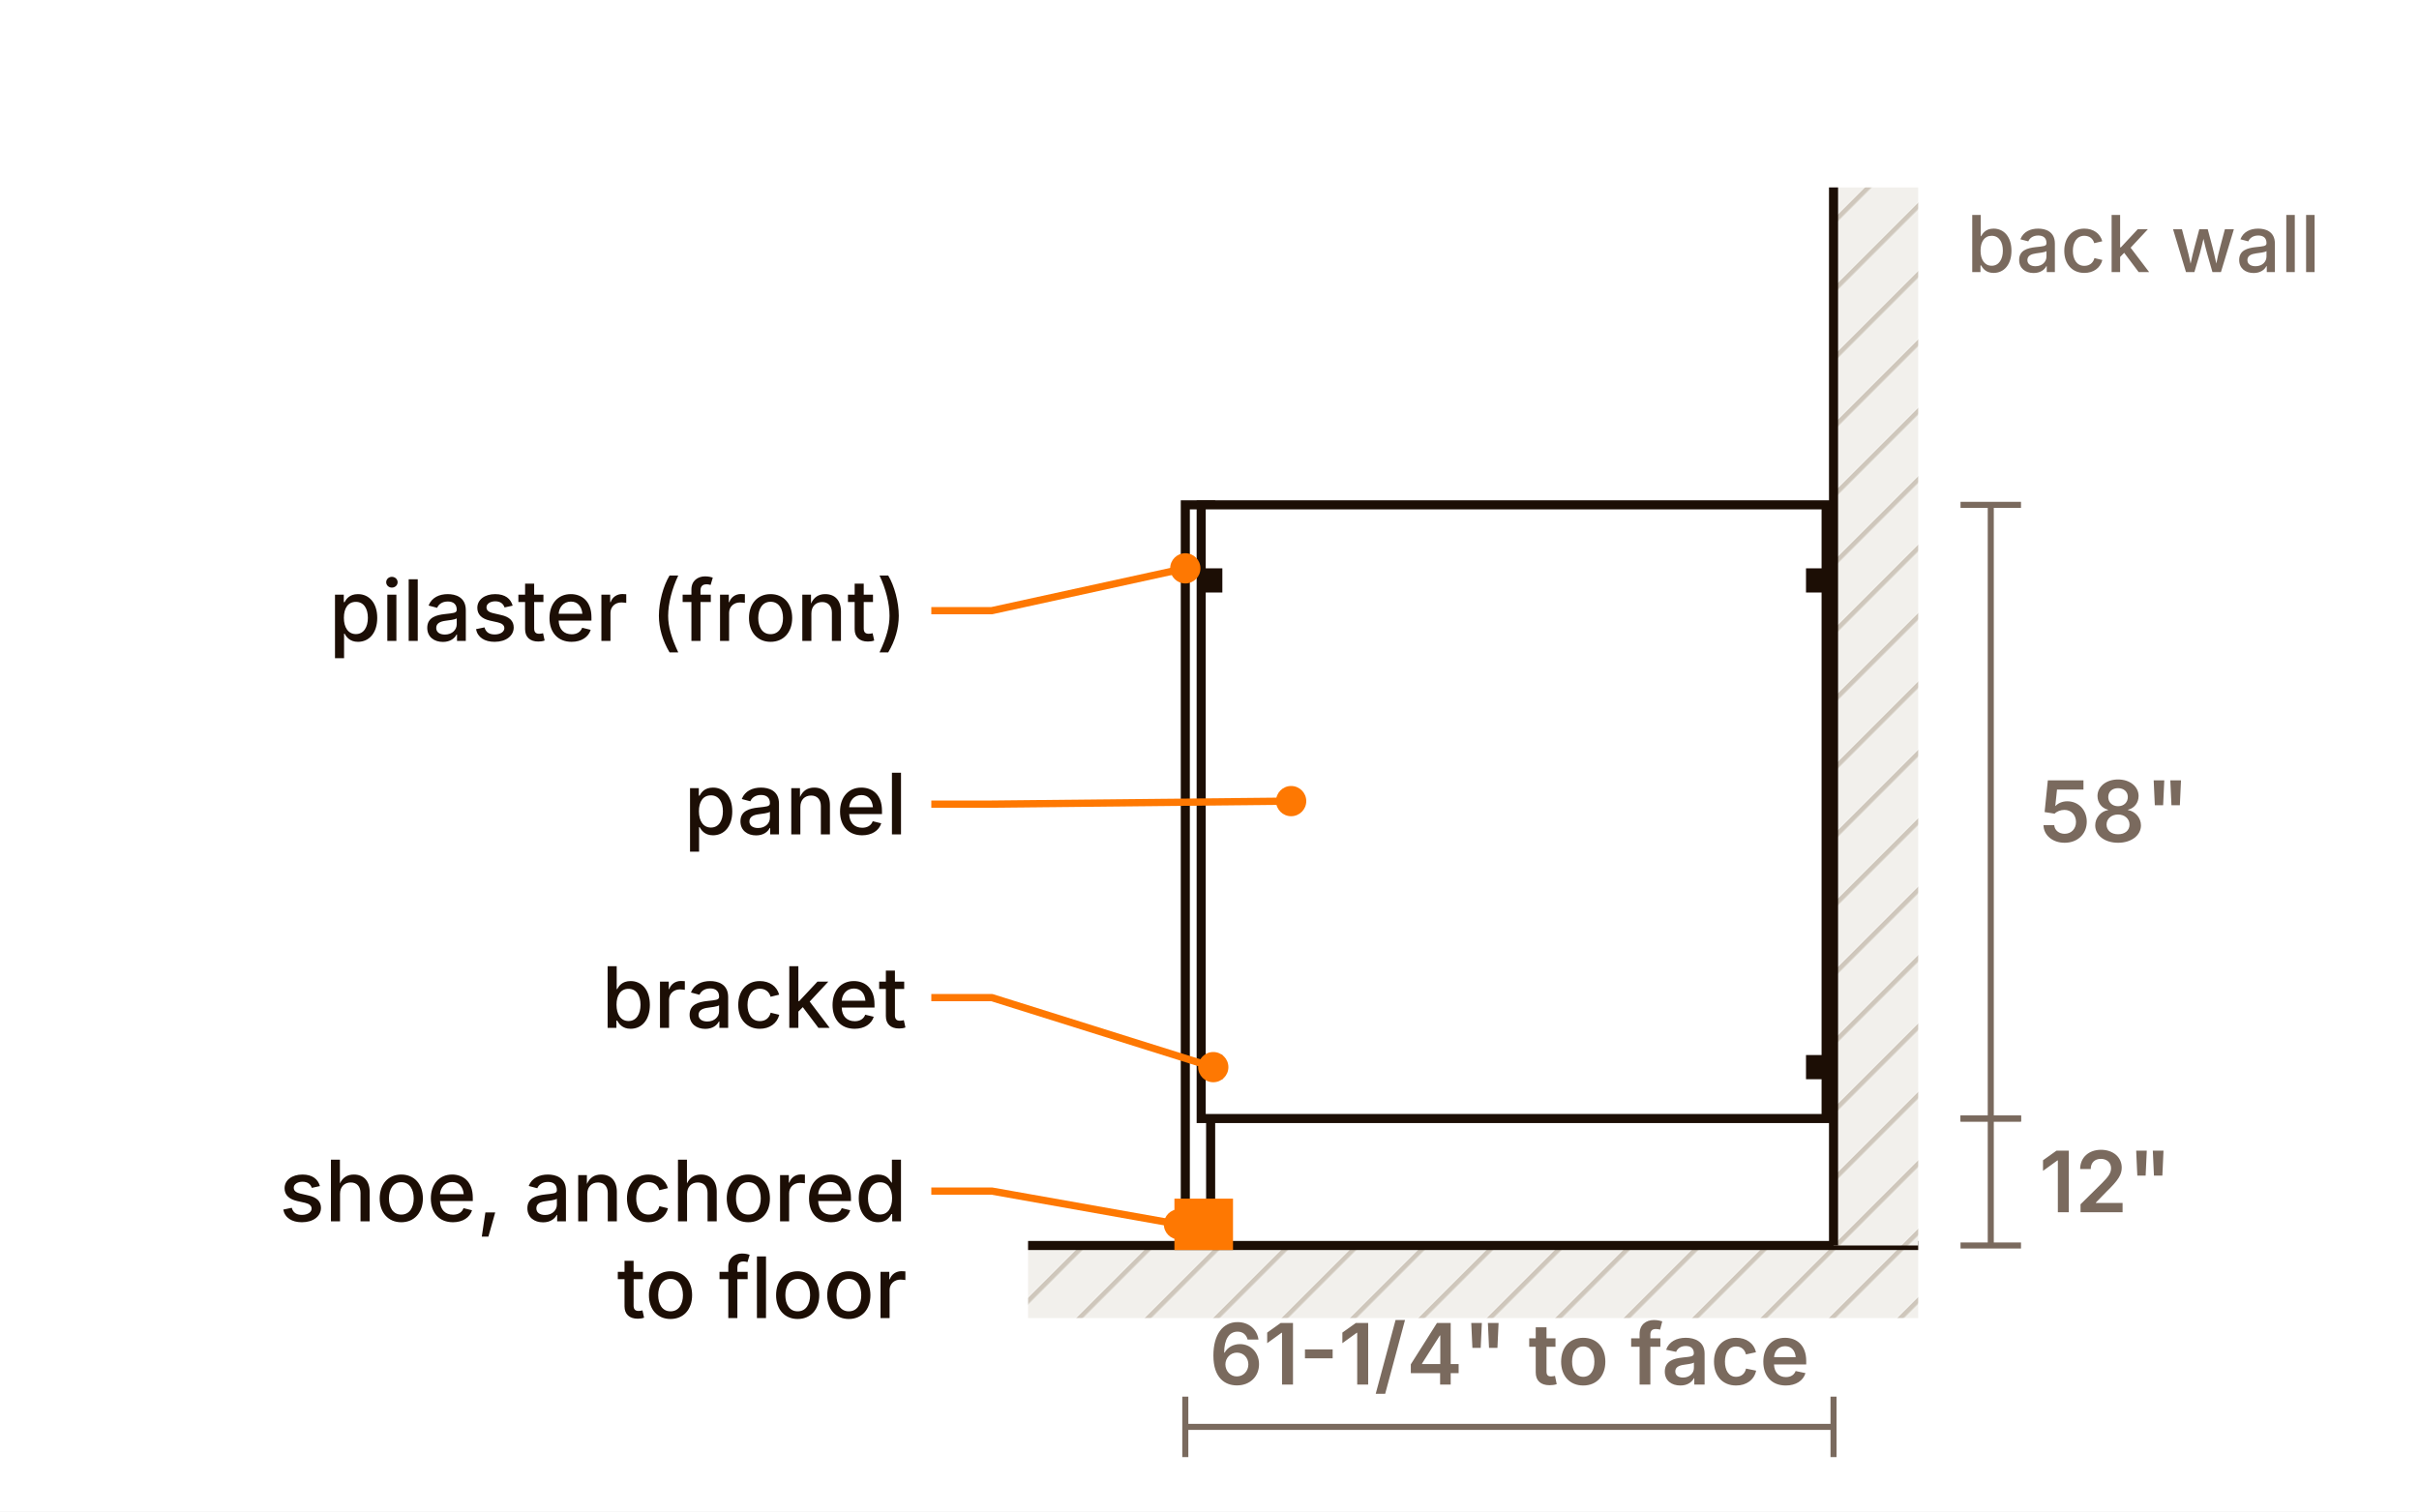
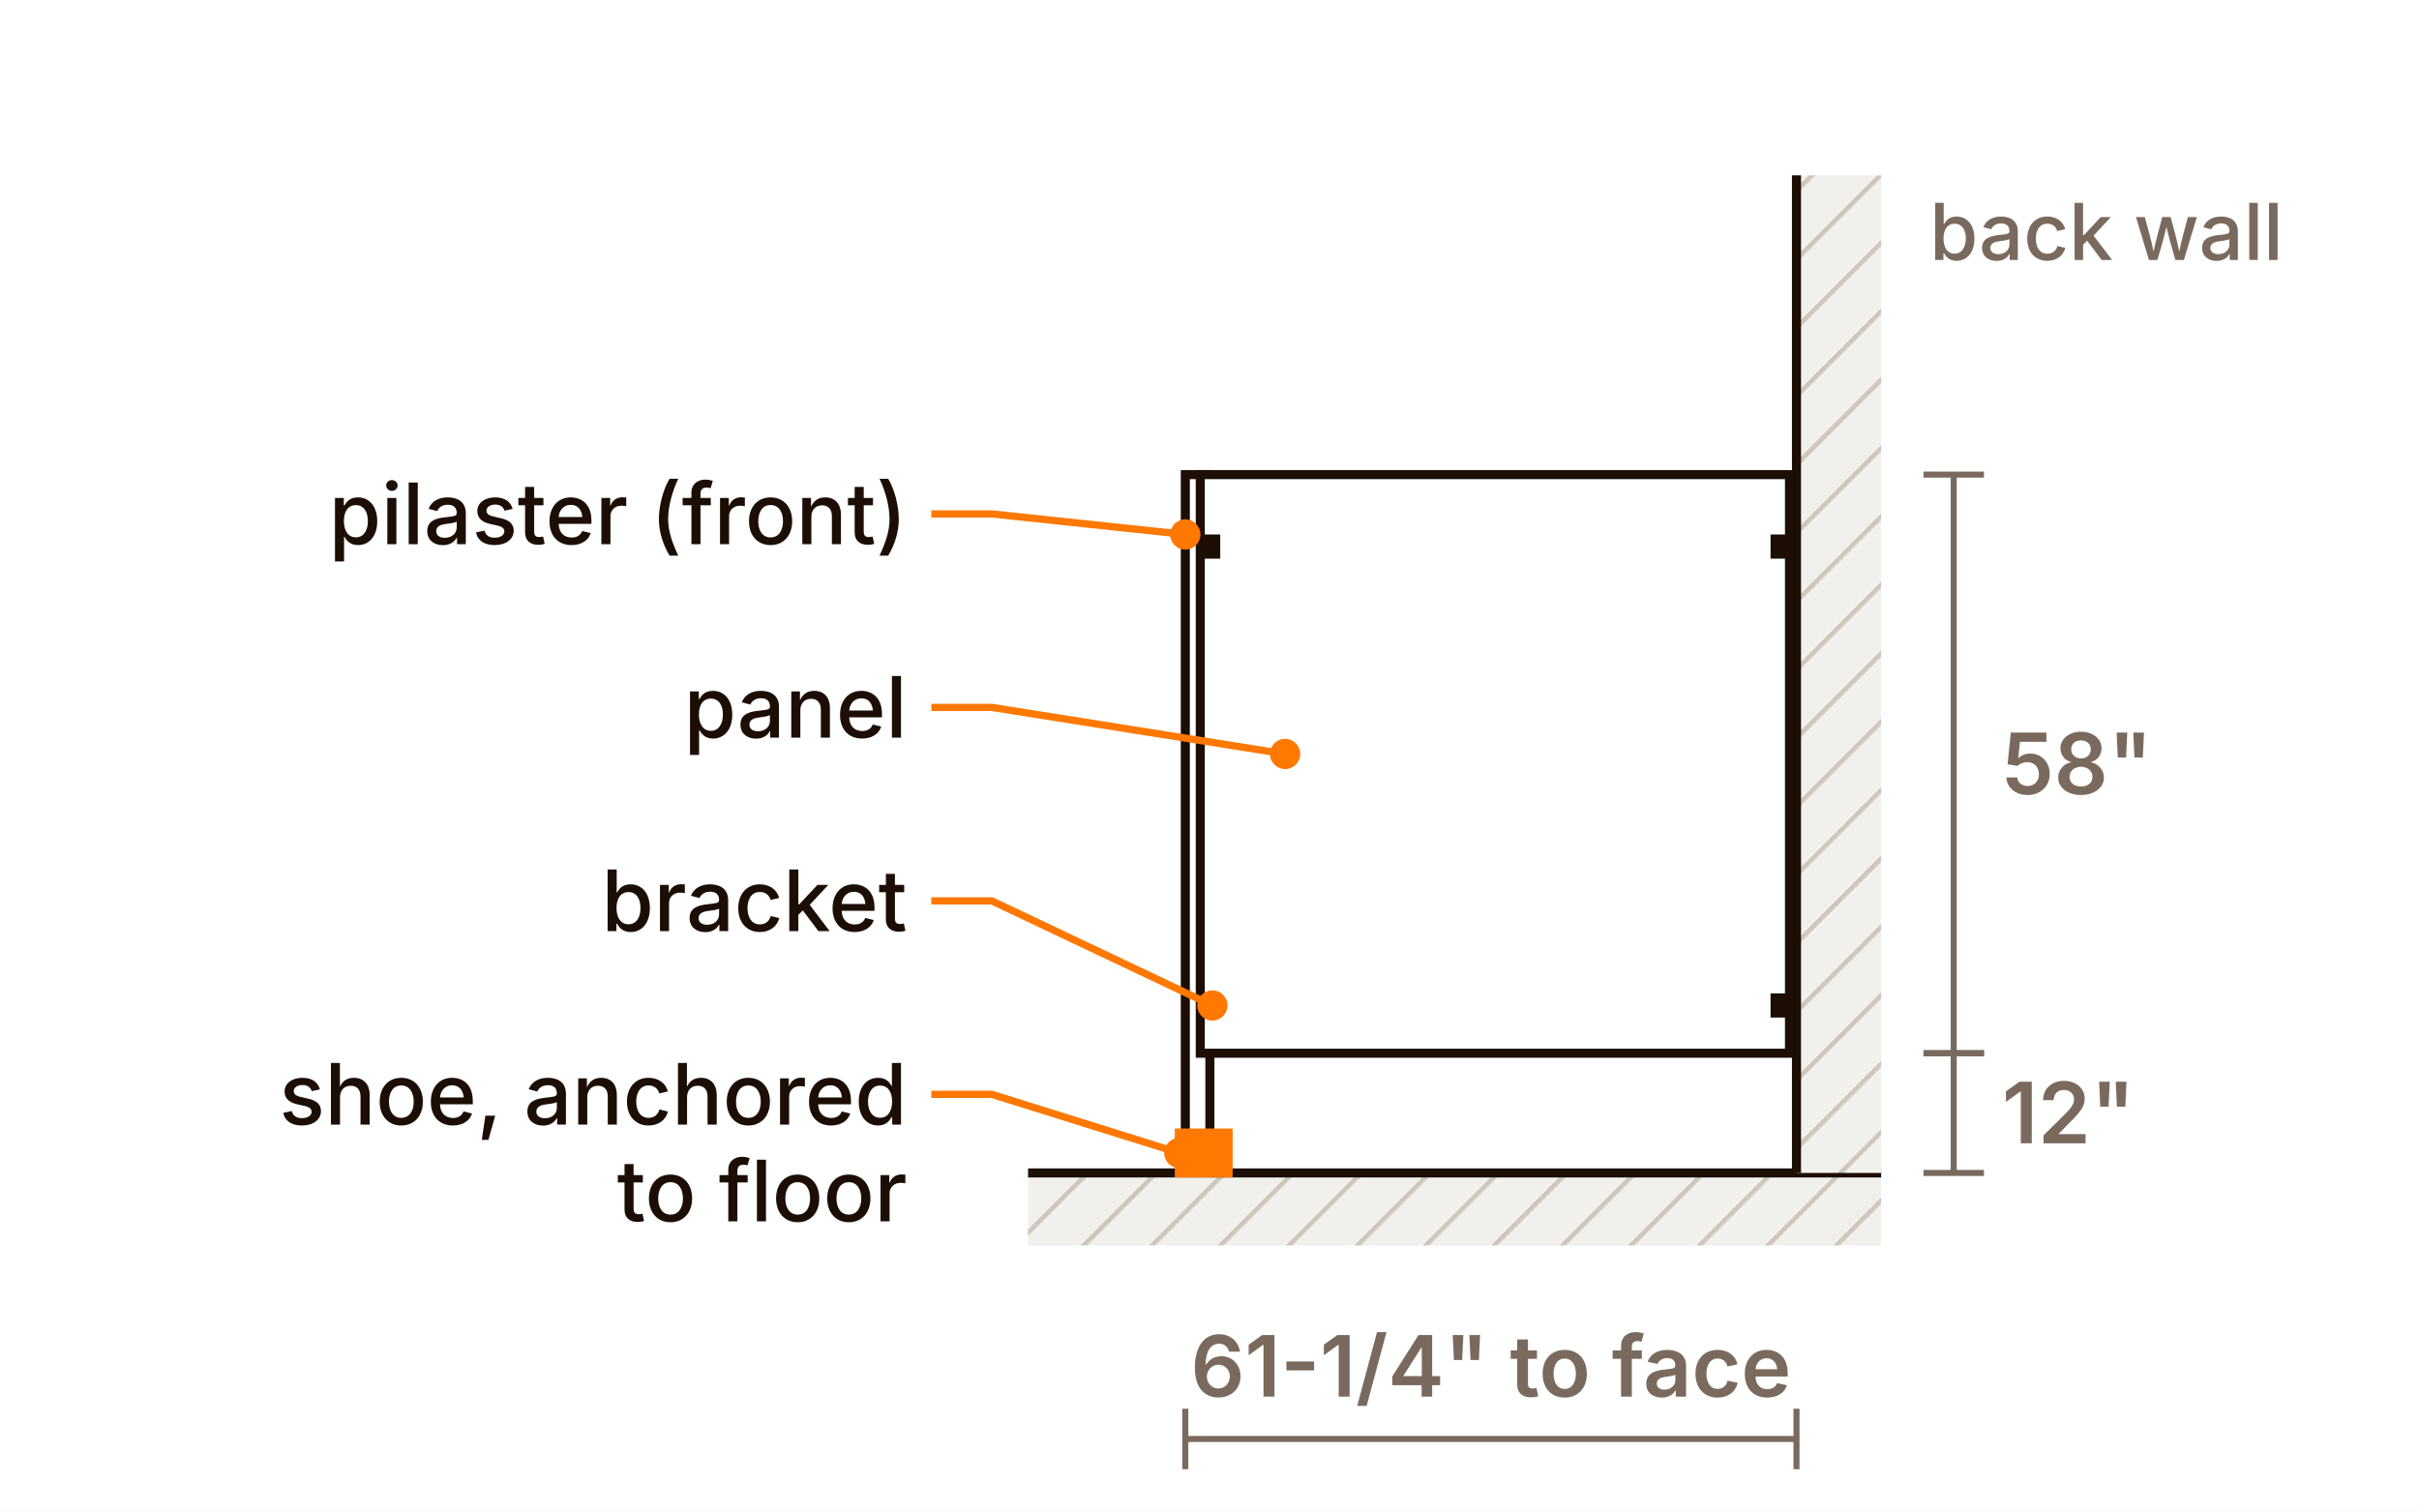
<svg xmlns="http://www.w3.org/2000/svg" viewBox="0 0 400 250" width="400" height="250" role="img" aria-labelledby="t-mounting-floor-mounted-side d-mounting-floor-mounted-side" font-family="Inter, ui-sans-serif, system-ui, sans-serif">
  <defs>
    <pattern id="hatch-mounting-floor-mounted-side" width="8" height="8" patternUnits="userSpaceOnUse" patternTransform="rotate(45)">
      <rect width="8" height="8" fill="#f2f0ec" />
      <line x1="0" y1="0" x2="0" y2="8" stroke="#cfc7bc" stroke-width="1.5" />
    </pattern>
    <marker id="tick-mounting-floor-mounted-side" viewBox="0 0 10 10" refX="5" refY="5" markerWidth="8" markerHeight="8" orient="auto">
      <path d="M2 8 L8 2" stroke="#7a6a5e" stroke-width="1.5" />
    </marker>
  </defs>
  <rect width="400" height="250" fill="#ffffff" />
-   <rect x="170" y="206" width="147.188" height="12" fill="url(#hatch-mounting-floor-mounted-side)" stroke="none" stroke-width="1.5" />
-   <line x1="170" y1="206" x2="317.188" y2="206" stroke="#1c0e05" stroke-width="1.5" />
-   <rect x="303.188" y="31" width="14" height="175" fill="url(#hatch-mounting-floor-mounted-side)" stroke="none" stroke-width="1.5" />
-   <line x1="303.188" y1="31" x2="303.188" y2="206" stroke="#1c0e05" stroke-width="1.5" />
-   <rect x="196" y="83.5" width="4.188" height="120.75" fill="#ffffff" stroke="#1c0e05" stroke-width="1.5" />
-   <rect x="198.625" y="83.5" width="103.337" height="101.5" fill="#ffffff" stroke="#1c0e05" stroke-width="1.5" />
-   <rect x="198.625" y="94" width="3.5" height="4" fill="#1c0e05" stroke="none" stroke-width="1.5" />
-   <rect x="298.637" y="94" width="3.5" height="4" fill="#1c0e05" stroke="none" stroke-width="1.5" />
-   <rect x="198.625" y="174.5" width="3.5" height="4" fill="#1c0e05" stroke="none" stroke-width="1.5" />
-   <rect x="298.637" y="174.5" width="3.5" height="4" fill="#1c0e05" stroke="none" stroke-width="1.5" />
-   <rect x="194.95" y="199" width="8.188" height="7" fill="#fe7802" stroke="#fe7802" stroke-width="1.5" />
-   <line x1="196" y1="236" x2="303.188" y2="236" stroke="#7a6a5e" stroke-width="1" />
-   <line x1="196" y1="231" x2="196" y2="241" stroke="#7a6a5e" stroke-width="1" />
-   <line x1="303.188" y1="231" x2="303.188" y2="241" stroke="#7a6a5e" stroke-width="1" />
-   <text x="249.594" y="229" font-size="14" font-weight="600" fill="#7a6a5e" text-anchor="middle">61-1/4" to face</text>
-   <line x1="329.188" y1="83.5" x2="329.188" y2="185" stroke="#7a6a5e" stroke-width="1" />
-   <line x1="324.188" y1="83.5" x2="334.188" y2="83.5" stroke="#7a6a5e" stroke-width="1" />
-   <line x1="324.188" y1="185" x2="334.188" y2="185" stroke="#7a6a5e" stroke-width="1" />
-   <text x="337.188" y="139.25" font-size="14" font-weight="600" fill="#7a6a5e" text-anchor="start">58"</text>
-   <line x1="329.188" y1="185" x2="329.188" y2="206" stroke="#7a6a5e" stroke-width="1" />
-   <line x1="324.188" y1="185" x2="334.188" y2="185" stroke="#7a6a5e" stroke-width="1" />
-   <line x1="324.188" y1="206" x2="334.188" y2="206" stroke="#7a6a5e" stroke-width="1" />
-   <text x="337.188" y="200.5" font-size="14" font-weight="600" fill="#7a6a5e" text-anchor="start">12"</text>
-   <text x="325.188" y="45" font-size="13" font-weight="500" fill="#7a6a5e" text-anchor="start">back wall</text>
-   <path d="M154 101 H164 L196 94" fill="none" stroke="#fe7802" stroke-width="1.2" stroke-linejoin="round" />
-   <circle cx="196" cy="94" r="2.5" fill="#fe7802" />
-   <text x="150" y="106" font-size="14" font-weight="500" fill="#1c0e05" text-anchor="end" paint-order="stroke" stroke="#fff" stroke-width="4">pilaster (front)</text>
-   <path d="M154 133 H164 L213.5 132.5" fill="none" stroke="#fe7802" stroke-width="1.2" stroke-linejoin="round" />
-   <circle cx="213.5" cy="132.5" r="2.5" fill="#fe7802" />
-   <text x="150" y="138" font-size="14" font-weight="500" fill="#1c0e05" text-anchor="end" paint-order="stroke" stroke="#fff" stroke-width="4">panel</text>
-   <path d="M154 165 H164 L200.625 176.5" fill="none" stroke="#fe7802" stroke-width="1.2" stroke-linejoin="round" />
-   <circle cx="200.625" cy="176.5" r="2.5" fill="#fe7802" />
-   <text x="150" y="170" font-size="14" font-weight="500" fill="#1c0e05" text-anchor="end" paint-order="stroke" stroke="#fff" stroke-width="4">bracket</text>
-   <path d="M154 197 H164 L194.95 202.5" fill="none" stroke="#fe7802" stroke-width="1.2" stroke-linejoin="round" />
-   <circle cx="194.95" cy="202.5" r="2.5" fill="#fe7802" />
-   <text x="150" y="202" font-size="14" font-weight="500" fill="#1c0e05" text-anchor="end" paint-order="stroke" stroke="#fff" stroke-width="4">shoe, anchored</text>
-   <text x="150" y="218" font-size="14" font-weight="500" fill="#1c0e05" text-anchor="end" paint-order="stroke" stroke="#fff" stroke-width="4">to floor</text>
+   <rect x="170" y="194" width="141.062" height="12" fill="url(#hatch-mounting-floor-mounted-side)" stroke="none" stroke-width="1.5" />
+   <line x1="170" y1="194" x2="311.062" y2="194" stroke="#1c0e05" stroke-width="1.5" />
+   <rect x="297.062" y="29" width="14" height="165" fill="url(#hatch-mounting-floor-mounted-side)" stroke="none" stroke-width="1.5" />
+   <line x1="297.062" y1="29" x2="297.062" y2="194" stroke="#1c0e05" stroke-width="1.5" />
+   <rect x="196" y="78.5" width="4.062" height="113.85" fill="#ffffff" stroke="#1c0e05" stroke-width="1.5" />
+   <rect x="198.475" y="78.5" width="97.432" height="95.7" fill="#ffffff" stroke="#1c0e05" stroke-width="1.5" />
+   <rect x="198.475" y="88.4" width="3.3" height="4" fill="#1c0e05" stroke="none" stroke-width="1.5" />
+   <rect x="292.772" y="88.4" width="3.3" height="4" fill="#1c0e05" stroke="none" stroke-width="1.5" />
+   <rect x="198.475" y="164.3" width="3.3" height="4" fill="#1c0e05" stroke="none" stroke-width="1.5" />
+   <rect x="292.772" y="164.3" width="3.3" height="4" fill="#1c0e05" stroke="none" stroke-width="1.5" />
+   <rect x="195.01" y="187.4" width="8.062" height="6.6" fill="#fe7802" stroke="#fe7802" stroke-width="1.5" />
+   <line x1="196" y1="238" x2="297.062" y2="238" stroke="#7a6a5e" stroke-width="1" />
+   <line x1="196" y1="233" x2="196" y2="243" stroke="#7a6a5e" stroke-width="1" />
+   <line x1="297.062" y1="233" x2="297.062" y2="243" stroke="#7a6a5e" stroke-width="1" />
+   <text x="246.531" y="231" font-size="14" font-weight="600" fill="#7a6a5e" text-anchor="middle">61-1/4" to face</text>
+   <line x1="323.062" y1="78.5" x2="323.062" y2="174.2" stroke="#7a6a5e" stroke-width="1" />
+   <line x1="318.062" y1="78.5" x2="328.062" y2="78.5" stroke="#7a6a5e" stroke-width="1" />
+   <line x1="318.062" y1="174.2" x2="328.062" y2="174.2" stroke="#7a6a5e" stroke-width="1" />
+   <text x="331.062" y="131.35" font-size="14" font-weight="600" fill="#7a6a5e" text-anchor="start">58"</text>
+   <line x1="323.062" y1="174.2" x2="323.062" y2="194" stroke="#7a6a5e" stroke-width="1" />
+   <line x1="318.062" y1="174.2" x2="328.062" y2="174.2" stroke="#7a6a5e" stroke-width="1" />
+   <line x1="318.062" y1="194" x2="328.062" y2="194" stroke="#7a6a5e" stroke-width="1" />
+   <text x="331.062" y="189.1" font-size="14" font-weight="600" fill="#7a6a5e" text-anchor="start">12"</text>
+   <text x="319.062" y="43" font-size="13" font-weight="500" fill="#7a6a5e" text-anchor="start">back wall</text>
+   <path d="M154 85 H164 L196 88.4" fill="none" stroke="#fe7802" stroke-width="1.2" stroke-linejoin="round" />
+   <circle cx="196" cy="88.4" r="2.5" fill="#fe7802" />
+   <text x="150" y="90" font-size="14" font-weight="500" fill="#1c0e05" text-anchor="end" paint-order="stroke" stroke="#fff" stroke-width="4">pilaster (front)</text>
+   <path d="M154 117 H164 L212.5 124.7" fill="none" stroke="#fe7802" stroke-width="1.2" stroke-linejoin="round" />
+   <circle cx="212.5" cy="124.7" r="2.5" fill="#fe7802" />
+   <text x="150" y="122" font-size="14" font-weight="500" fill="#1c0e05" text-anchor="end" paint-order="stroke" stroke="#fff" stroke-width="4">panel</text>
+   <path d="M154 149 H164 L200.475 166.3" fill="none" stroke="#fe7802" stroke-width="1.2" stroke-linejoin="round" />
+   <circle cx="200.475" cy="166.3" r="2.5" fill="#fe7802" />
+   <text x="150" y="154" font-size="14" font-weight="500" fill="#1c0e05" text-anchor="end" paint-order="stroke" stroke="#fff" stroke-width="4">bracket</text>
+   <path d="M154 181 H164 L195.01 190.7" fill="none" stroke="#fe7802" stroke-width="1.2" stroke-linejoin="round" />
+   <circle cx="195.01" cy="190.7" r="2.5" fill="#fe7802" />
+   <text x="150" y="186" font-size="14" font-weight="500" fill="#1c0e05" text-anchor="end" paint-order="stroke" stroke="#fff" stroke-width="4">shoe, anchored</text>
+   <text x="150" y="202" font-size="14" font-weight="500" fill="#1c0e05" text-anchor="end" paint-order="stroke" stroke="#fff" stroke-width="4">to floor</text>
</svg>
